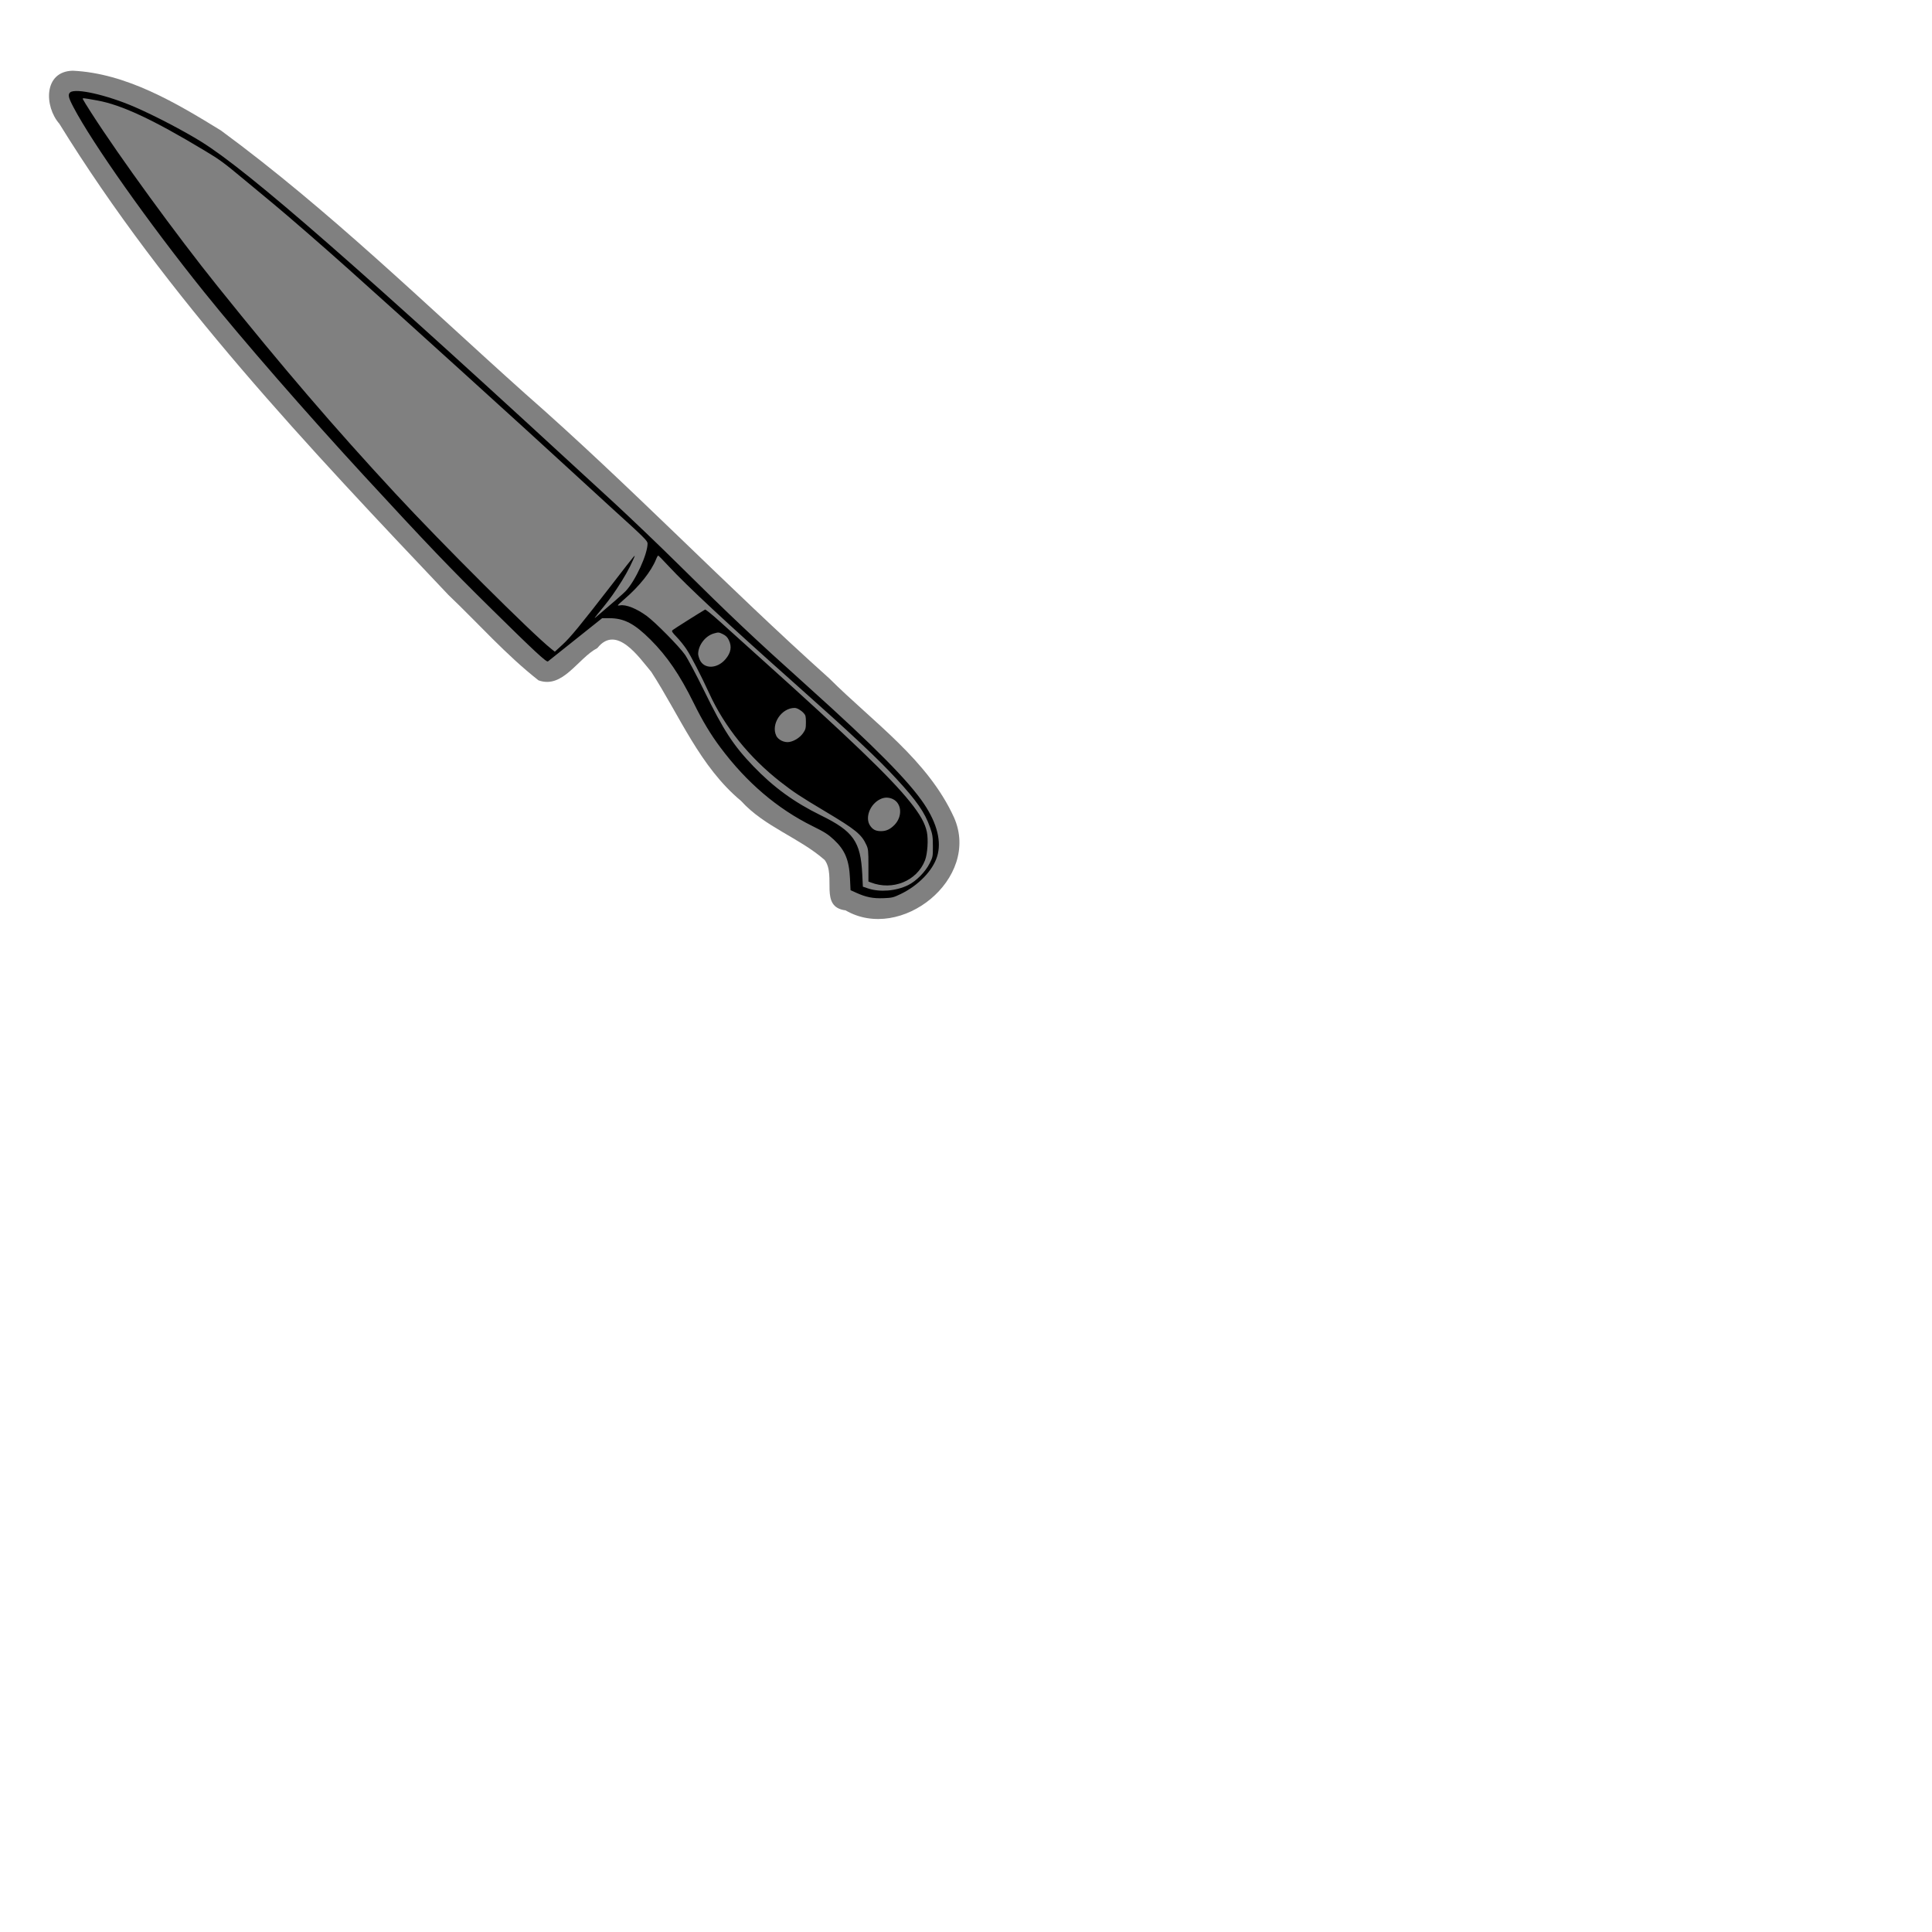
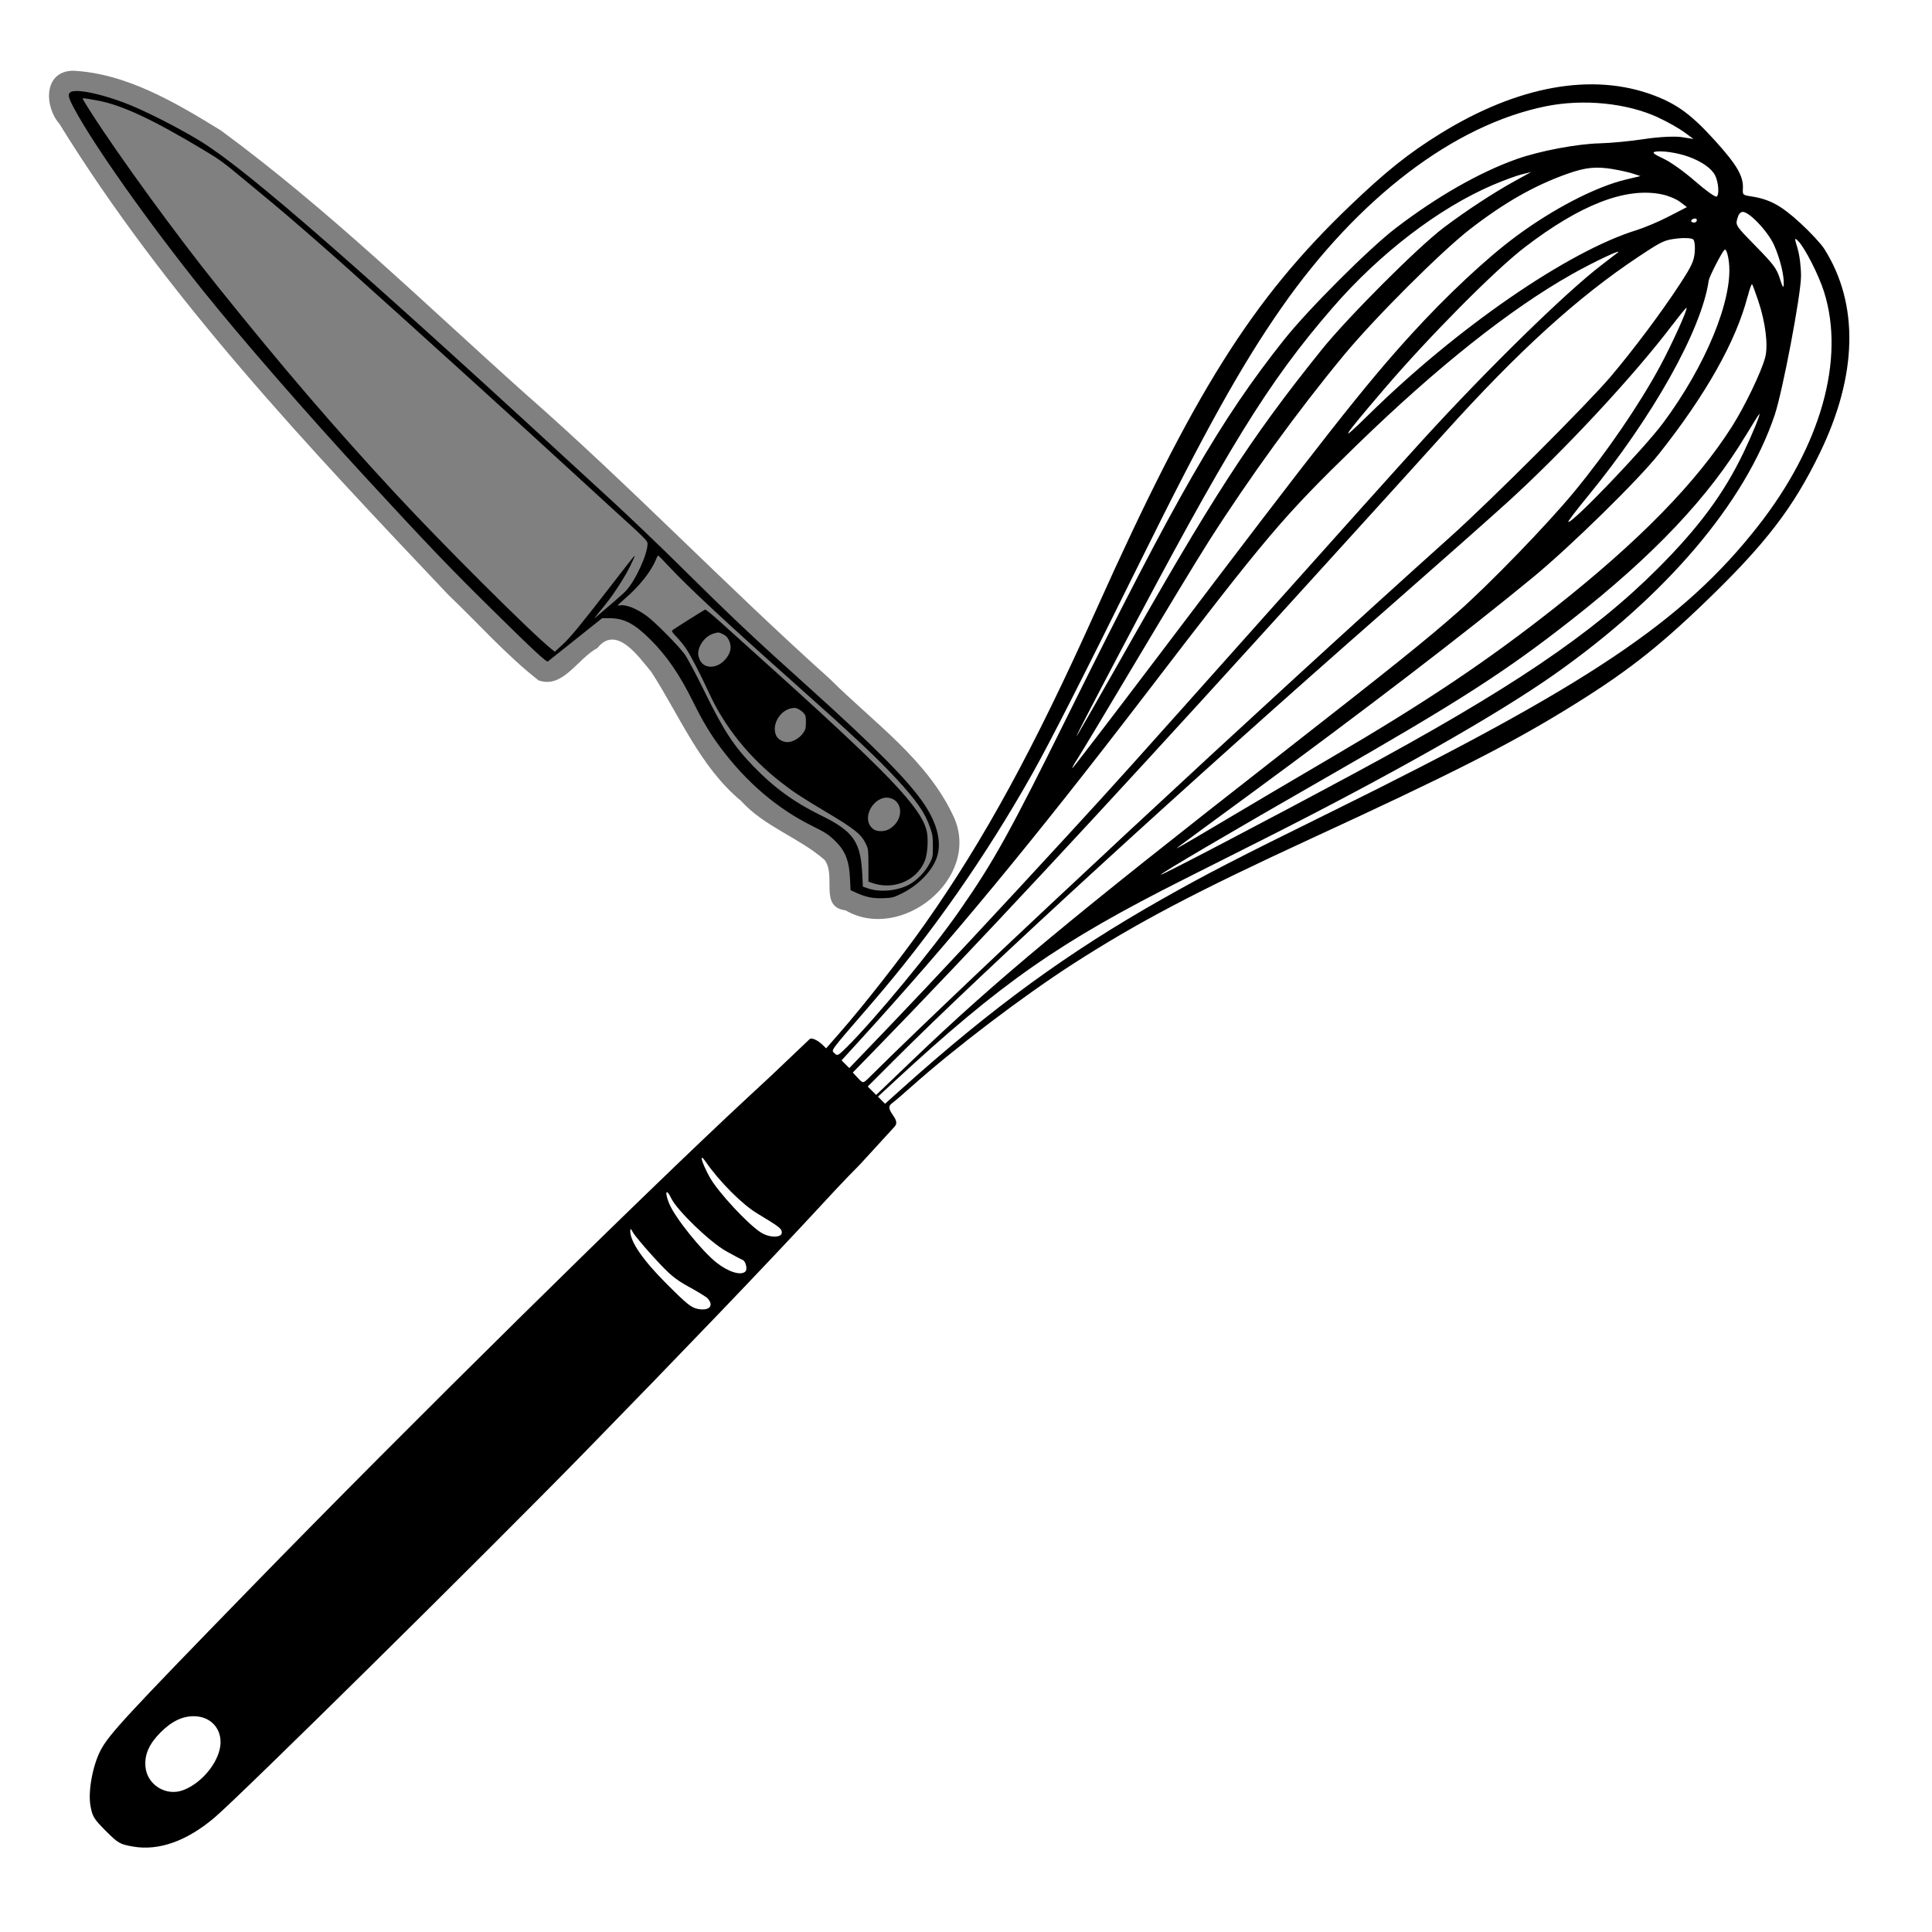
<svg xmlns="http://www.w3.org/2000/svg" width="50mm" height="50mm" viewBox="0 0 50 50" version="1.1" id="svg5" xml:space="preserve">
  <defs id="defs2" />
  <g id="layer1">
    <path id="path977" style="fill:#808080;stroke-width:1" d="m 1.883,1.83 c -0.759,0.017 -0.74,0.924 -0.347,1.373 2.78,4.503 6.444,8.367 10.068,12.193 0.775,0.738 1.489,1.55 2.332,2.211 0.631,0.228 1.014,-0.566 1.524,-0.836 0.495,-0.623 1.077,0.241 1.395,0.617 0.737,1.136 1.253,2.449 2.324,3.34 0.606,0.67 1.506,0.95 2.164,1.529 0.307,0.417 -0.151,1.216 0.54,1.303 1.437,0.836 3.502,-0.825 2.809,-2.399 -0.678,-1.495 -2.096,-2.472 -3.229,-3.603 -2.677,-2.398 -5.165,-4.998 -7.869,-7.368 C 11.007,7.877 8.518,5.435 5.718,3.377 4.559,2.664 3.273,1.896 1.883,1.83 Z" />
    <path style="fill:#000000;stroke-width:1" d="m 1.817,2.39 c 0.141,-0.116 0.955,0.069 1.672,0.38 0.518,0.225 1.26,0.612 1.72,0.898 1.232,0.765 4.05,3.229 10.683,9.344 0.431,0.398 1.154,1.089 1.606,1.536 1.453,1.438 1.984,1.939 3.431,3.24 1.714,1.541 2.599,2.436 2.992,3.027 0.334,0.501 0.45,0.972 0.332,1.35 -0.114,0.368 -0.488,0.753 -0.943,0.972 -0.19,0.092 -0.222,0.099 -0.447,0.108 -0.271,0.01 -0.452,-0.026 -0.702,-0.14 l -0.149,-0.067 -0.014,-0.299 c -0.023,-0.485 -0.128,-0.738 -0.419,-1.01 -0.147,-0.137 -0.238,-0.195 -0.546,-0.347 -0.914,-0.451 -1.71,-1.129 -2.387,-2.035 -0.257,-0.343 -0.465,-0.69 -0.696,-1.159 -0.357,-0.724 -0.686,-1.206 -1.115,-1.634 -0.417,-0.416 -0.684,-0.555 -1.064,-0.555 h -0.188 l -0.686,0.547 c -0.377,0.301 -0.699,0.558 -0.716,0.571 -0.037,0.029 -0.362,-0.273 -1.464,-1.36 C 11.643,14.7 11.052,14.082 9.424,12.315 7.934,10.698 6.273,8.79 5.279,7.553 3.849,5.773 2.394,3.714 1.899,2.77 1.769,2.523 1.752,2.444 1.817,2.39 Z m 0.542,0.525 c 0.734,1.145 2.207,3.169 3.27,4.492 1.698,2.115 3.012,3.647 4.592,5.353 1.206,1.303 3.555,3.644 4.046,4.033 l 0.092,0.073 0.197,-0.181 c 0.212,-0.195 0.448,-0.483 1.276,-1.552 0.674,-0.872 0.629,-0.819 0.553,-0.644 -0.093,0.216 -0.241,0.478 -0.426,0.754 -0.156,0.232 -0.24,0.344 -0.502,0.66 -0.06,0.073 -0.083,0.11 -0.05,0.082 0.427,-0.362 0.726,-0.624 0.788,-0.69 0.251,-0.268 0.564,-0.95 0.564,-1.229 0,-0.069 -0.085,-0.154 -0.93,-0.919 C 15.617,12.954 15.155,12.531 14.802,12.206 13.72,11.208 10.351,8.154 9.026,6.971 8.376,6.389 7.468,5.601 7.075,5.275 6.854,5.092 6.51,4.806 6.309,4.64 5.793,4.21 5.686,4.131 5.298,3.899 3.958,3.092 3.141,2.711 2.511,2.599 c -0.386,-0.069 -0.379,-0.068 -0.365,-0.03 0.007,0.019 0.103,0.175 0.213,0.346 z M 16.046,15.667 c 0.15,-0.029 0.428,0.081 0.69,0.273 0.222,0.162 0.838,0.786 0.99,1.002 0.07,0.1 0.293,0.518 0.495,0.93 0.509,1.038 0.758,1.42 1.279,1.962 0.52,0.541 1.055,0.93 1.743,1.267 0.842,0.412 1.03,0.679 1.072,1.519 l 0.016,0.327 0.133,0.045 c 0.305,0.103 0.726,0.069 1.038,-0.085 0.209,-0.103 0.446,-0.343 0.557,-0.563 0.082,-0.164 0.085,-0.176 0.084,-0.447 -9.85e-4,-0.249 -0.009,-0.302 -0.076,-0.492 -0.135,-0.381 -0.339,-0.675 -0.867,-1.249 -0.49,-0.532 -1.126,-1.129 -2.678,-2.508 -1.687,-1.5 -2.739,-2.479 -3.217,-2.995 -0.139,-0.15 -0.261,-0.274 -0.27,-0.275 -0.009,-8.95e-4 -0.034,0.04 -0.054,0.092 -0.128,0.318 -0.431,0.699 -0.82,1.034 -0.093,0.08 -0.17,0.152 -0.171,0.16 -9.85e-4,0.008 0.025,0.01 0.058,0.003 z m 1.364,0.638 c 0.029,-0.026 0.672,-0.432 0.837,-0.529 0.014,-0.008 0.193,0.138 0.399,0.324 0.205,0.186 0.672,0.607 1.037,0.935 2.311,2.075 3.355,3.078 3.864,3.712 0.265,0.329 0.393,0.558 0.44,0.782 0.041,0.199 0.017,0.567 -0.048,0.736 -0.207,0.535 -0.838,0.792 -1.404,0.572 l -0.06,-0.023 v -0.416 c 0,-0.377 -0.005,-0.427 -0.053,-0.531 C 22.296,21.592 22.147,21.471 21.346,20.993 20.709,20.613 20.531,20.495 20.202,20.238 19.393,19.607 18.751,18.809 18.355,17.944 18.143,17.483 17.882,16.975 17.763,16.797 17.703,16.707 17.59,16.566 17.512,16.486 17.385,16.353 17.375,16.335 17.41,16.305 Z m 0.701,0.772 c 0.11,0.243 0.449,0.235 0.663,-0.015 0.143,-0.167 0.171,-0.326 0.088,-0.497 -0.037,-0.076 -0.078,-0.116 -0.157,-0.155 -0.102,-0.049 -0.113,-0.05 -0.234,-0.015 -0.216,0.063 -0.397,0.298 -0.403,0.523 -9.85e-4,0.033 0.019,0.105 0.043,0.159 z m 1.976,1.961 c 0.053,0.111 0.213,0.188 0.343,0.164 0.133,-0.024 0.277,-0.118 0.356,-0.232 0.062,-0.09 0.071,-0.123 0.071,-0.277 0,-0.154 -0.007,-0.183 -0.06,-0.24 -0.07,-0.075 -0.172,-0.133 -0.234,-0.132 -0.34,0.001 -0.616,0.42 -0.474,0.718 z m 2.431,2.329 c 0.069,0.103 0.146,0.142 0.278,0.143 0.137,4.72e-4 0.239,-0.046 0.35,-0.158 0.215,-0.218 0.195,-0.56 -0.04,-0.672 -0.106,-0.05 -0.215,-0.05 -0.321,4.11e-4 -0.269,0.127 -0.406,0.481 -0.267,0.687 z" id="path921" />
+     <path style="fill:#000000;stroke-width:1" d="m 46.521,6.433 c 0.052,0.168 0.092,0.493 0.089,0.723 -0.006,0.498 -0.478,2.981 -0.681,3.584 -0.765,2.271 -2.804,4.672 -5.697,6.71 -1.507,1.061 -4.259,2.62 -7.557,4.282 -0.372,0.187 -1.286,0.647 -2.03,1.022 -3.23,1.625 -4.724,2.668 -7.503,5.238 l -0.421,0.389 0.092,0.092 0.092,0.092 0.427,-0.383 c 2.358,-2.115 4.302,-3.532 6.734,-4.908 1.155,-0.654 1.892,-1.034 4.385,-2.263 6.644,-3.276 9.106,-4.924 11.044,-7.393 1.63,-2.078 2.263,-4.322 1.71,-6.069 -0.136,-0.431 -0.492,-1.13 -0.664,-1.306 -0.103,-0.105 -0.105,-0.089 -0.019,0.19 z m -3.601,-3.39 c -0.815,-0.378 -1.941,-0.49 -2.917,-0.292 -2.377,0.483 -4.855,2.372 -6.837,5.211 -1.038,1.488 -1.997,3.211 -3.676,6.609 -1.472,2.979 -2.316,4.638 -2.77,5.446 -1.207,2.146 -2.619,4.164 -4.177,5.967 -1.102,1.276 -1.035,1.185 -0.945,1.275 0.074,0.074 0.095,0.063 0.322,-0.164 0.756,-0.757 2.202,-2.508 2.908,-3.521 0.89,-1.278 1.304,-2.024 2.813,-5.071 2.817,-5.687 3.935,-7.628 5.593,-9.714 0.621,-0.781 2.191,-2.351 2.878,-2.878 1.07,-0.821 2.175,-1.452 3.145,-1.796 0.591,-0.209 1.563,-0.393 2.153,-0.406 0.274,-0.006 0.792,-0.056 1.15,-0.111 0.358,-0.055 0.79,-0.077 0.959,-0.05 l 0.308,0.049 -0.243,-0.179 c -0.134,-0.098 -0.433,-0.267 -0.665,-0.374 z m 0.777,1.012 c -0.295,-0.107 -0.716,-0.166 -0.878,-0.124 -0.066,0.017 8.3e-5,0.068 0.227,0.173 0.188,0.087 0.528,0.329 0.821,0.584 0.29,0.252 0.526,0.42 0.56,0.399 0.073,-0.045 0.048,-0.373 -0.041,-0.55 -0.091,-0.179 -0.346,-0.358 -0.689,-0.482 z m 1.394,1.43 c -0.062,0.011 -0.099,0.062 -0.132,0.183 -0.045,0.162 -0.029,0.185 0.482,0.706 0.459,0.468 0.54,0.577 0.621,0.835 0.068,0.217 0.095,0.26 0.101,0.159 0.014,-0.232 -0.094,-0.674 -0.25,-1.024 -0.162,-0.362 -0.664,-0.887 -0.822,-0.859 z m -1.313,0.208 c -0.023,0.023 -0.008,0.052 0.033,0.064 0.041,0.012 0.086,-0.005 0.099,-0.038 0.027,-0.07 -0.069,-0.088 -0.132,-0.026 z m -0.769,-0.663 c -0.929,-0.193 -2.108,0.263 -3.556,1.375 -0.773,0.594 -2.483,2.319 -3.637,3.67 -1.106,1.294 -1.198,1.447 -0.401,0.663 2.294,-2.258 5.161,-4.234 6.939,-4.782 0.203,-0.063 0.58,-0.222 0.836,-0.355 l 0.467,-0.241 -0.177,-0.135 c -0.097,-0.074 -0.309,-0.162 -0.471,-0.195 z m 1.617,1.439 c -0.076,0.077 -0.389,0.689 -0.404,0.789 -0.182,1.277 -1.45,3.539 -3.135,5.591 -0.287,0.349 -0.512,0.645 -0.5,0.656 0.074,0.074 1.949,-1.881 2.452,-2.556 1.104,-1.482 1.809,-3.194 1.707,-4.147 -0.024,-0.225 -0.078,-0.377 -0.12,-0.335 z m 0.6,1.21 c -0.299,1.153 -1.079,2.537 -2.288,4.062 -0.546,0.689 -2.295,2.402 -3.27,3.205 -1.746,1.437 -4.355,3.435 -7.385,5.657 -2.1,1.54 -1.895,1.386 -1.728,1.298 0.076,-0.04 0.64,-0.371 1.253,-0.736 0.613,-0.365 1.786,-1.057 2.607,-1.538 2.494,-1.461 4.075,-2.521 5.83,-3.906 2.177,-1.719 3.658,-3.234 4.579,-4.684 0.334,-0.526 0.758,-1.408 0.859,-1.787 0.082,-0.309 0.008,-0.912 -0.181,-1.469 -0.074,-0.218 -0.145,-0.41 -0.158,-0.427 -0.013,-0.017 -0.065,0.129 -0.116,0.325 z m -3.486,-3.303 c -0.44,-0.072 -0.71,-0.044 -1.178,0.122 -0.85,0.302 -1.62,0.739 -2.516,1.431 -0.735,0.568 -2.47,2.3 -3.26,3.255 -1.199,1.449 -2.449,3.171 -3.502,4.823 -0.287,0.451 -1.135,1.85 -1.885,3.11 -0.75,1.26 -1.433,2.398 -1.519,2.529 -0.086,0.131 -0.142,0.236 -0.126,0.233 0.016,-0.003 0.987,-1.27 2.157,-2.815 4.361,-5.76 5.426,-7.114 6.643,-8.445 0.903,-0.988 1.916,-1.935 2.671,-2.495 0.964,-0.717 2.072,-1.291 2.852,-1.477 l 0.378,-0.09 -0.188,-0.062 c -0.104,-0.034 -0.34,-0.087 -0.526,-0.118 z m 1.665,1.797 c -0.333,0.039 -0.387,0.064 -0.992,0.465 -1.576,1.045 -3.116,2.444 -5.04,4.58 -0.47,0.522 -1.321,1.461 -1.89,2.087 -0.57,0.626 -1.877,2.066 -2.905,3.199 -3.981,4.389 -7.512,8.179 -9.988,10.72 l -0.52,0.533 0.133,0.143 c 0.132,0.142 0.134,0.142 0.295,-0.018 2.616,-2.596 10.166,-9.62 15.046,-13.997 1.041,-0.934 3.551,-3.443 4.14,-4.138 0.591,-0.698 1.312,-1.661 1.782,-2.38 0.313,-0.479 0.369,-0.599 0.393,-0.831 0.015,-0.149 -0.002,-0.301 -0.037,-0.338 -0.036,-0.037 -0.224,-0.048 -0.417,-0.026 z m -0.124,2.235 c -0.971,1.288 -2.806,3.262 -4.267,4.589 -0.453,0.412 -1.877,1.672 -3.165,2.801 -5.137,4.503 -10.325,9.254 -12.71,11.639 l -0.682,0.682 0.109,0.109 0.109,0.109 0.957,-0.916 c 2.138,-2.048 4.053,-3.639 9.485,-7.881 2.956,-2.308 3.782,-2.971 4.617,-3.706 0.803,-0.706 2.308,-2.26 3.003,-3.103 0.837,-1.014 1.679,-2.244 2.218,-3.239 0.307,-0.567 0.726,-1.491 0.693,-1.526 -0.01,-0.01 -0.174,0.189 -0.365,0.443 z m -2.594,-1.315 c -1.613,0.91 -3.503,2.412 -5.596,4.447 -1.903,1.851 -2.263,2.277 -5.423,6.401 -2.909,3.798 -5.074,6.417 -7.502,9.078 l -0.386,0.423 0.1,0.1 0.1,0.1 1.012,-1.055 c 1.097,-1.144 2.943,-3.122 4.695,-5.031 1.298,-1.414 1.361,-1.484 5.187,-5.773 1.619,-1.815 3.401,-3.8 3.959,-4.412 1.674,-1.833 3.683,-3.798 4.606,-4.505 0.158,-0.121 0.347,-0.266 0.418,-0.322 0.175,-0.136 -0.606,0.231 -1.17,0.549 z m -2.039,-2.312 c -1.406,0.6 -2.937,1.771 -4.16,3.182 -1.675,1.933 -2.697,3.592 -5.577,9.057 -0.592,1.123 -1.067,2.041 -1.055,2.039 0.012,-0.002 0.479,-0.814 1.038,-1.803 2.474,-4.381 3.45,-5.889 5.303,-8.196 0.677,-0.843 2.496,-2.663 3.166,-3.169 0.586,-0.442 1.293,-0.905 1.844,-1.208 l 0.418,-0.23 -0.241,0.059 c -0.133,0.032 -0.464,0.154 -0.737,0.27 z m 6.528,6.495 c -0.95,1.586 -2.375,3.093 -4.501,4.761 -1.718,1.348 -2.899,2.107 -6.367,4.093 -2.408,1.379 -4.26,2.467 -4.266,2.506 -0.006,0.037 2.728,-1.394 4.992,-2.613 4.04,-2.175 6.178,-3.618 7.87,-5.311 1.062,-1.063 1.707,-1.934 2.219,-3 0.221,-0.46 0.444,-1.004 0.409,-0.998 -0.011,0.002 -0.171,0.255 -0.354,0.562 z M 22.252,30.14 c -0.411,0.412 -0.811,0.847 -1.144,1.207 -1.269,1.373 -3.479,3.678 -5.998,6.257 -2.507,2.567 -8.856,8.835 -9.549,9.427 -0.718,0.613 -1.45,0.875 -2.118,0.758 -0.341,-0.06 -0.387,-0.086 -0.706,-0.406 -0.307,-0.307 -0.347,-0.373 -0.396,-0.651 -0.066,-0.371 0.058,-1.045 0.263,-1.435 0.216,-0.411 0.651,-0.881 3.905,-4.224 C 10.505,36.967 16.615,30.939 19.366,28.388 l 0.583,-0.541 1.007,-0.957 c 0.044,-0.044 0.21,0.031 0.33,0.149 l 0.094,0.092 0.335,-0.382 c 0.628,-0.715 1.611,-1.97 2.224,-2.84 1.534,-2.177 2.823,-4.543 4.437,-8.141 2.528,-5.633 4.025,-8.016 6.566,-10.447 0.928,-0.888 1.507,-1.35 2.326,-1.858 2.012,-1.247 3.955,-1.595 5.541,-0.992 0.605,0.23 0.975,0.505 1.582,1.176 0.561,0.62 0.731,0.913 0.715,1.232 -0.008,0.166 -0.005,0.169 0.219,0.204 0.475,0.074 0.773,0.236 1.264,0.687 0.261,0.239 0.541,0.541 0.623,0.671 l 3e-6,8e-6 c 0.904,1.428 0.863,3.268 -0.118,5.289 -0.685,1.411 -1.397,2.339 -2.932,3.82 -1.288,1.243 -2.126,1.891 -3.652,2.825 -1.505,0.921 -3.001,1.678 -6.565,3.321 -2.994,1.381 -4.509,2.178 -6.172,3.248 -1.293,0.832 -3.065,2.178 -4.193,3.185 -0.202,0.18 -0.418,0.366 -0.482,0.413 -0.102,0.077 -0.122,0.126 0.012,0.32 0.063,0.092 0.131,0.201 0.044,0.293 z m -2.658,1.262 c -0.39,-0.235 -0.978,-0.825 -1.329,-1.334 -0.182,-0.263 -0.115,0.002 0.098,0.391 0.211,0.385 1.016,1.251 1.344,1.447 0.225,0.134 0.53,0.129 0.526,-0.01 -0.003,-0.102 -0.056,-0.142 -0.639,-0.494 z m -0.8,0.979 c -0.415,-0.23 -1.272,-1.055 -1.423,-1.37 -0.134,-0.28 -0.176,-0.156 -0.049,0.146 0.154,0.366 0.846,1.226 1.227,1.524 0.307,0.24 0.629,0.338 0.742,0.225 0.059,-0.059 0.008,-0.27 -0.073,-0.3 -0.033,-0.012 -0.224,-0.113 -0.425,-0.225 z m -0.962,0.924 c -0.361,-0.198 -0.5,-0.314 -0.907,-0.76 -0.264,-0.289 -0.51,-0.584 -0.547,-0.655 -0.05,-0.096 -0.067,-0.104 -0.067,-0.031 -2.67e-4,0.277 0.327,0.753 0.94,1.366 0.537,0.537 0.644,0.622 0.825,0.653 0.287,0.049 0.405,-0.088 0.238,-0.276 -0.031,-0.035 -0.248,-0.169 -0.482,-0.297 z M 5.041,44.416 c -0.307,-0.009 -0.592,0.125 -0.881,0.414 -0.302,0.302 -0.424,0.578 -0.395,0.896 0.042,0.464 0.529,0.768 0.97,0.605 0.428,-0.158 0.835,-0.605 0.946,-1.039 0.12,-0.468 -0.169,-0.862 -0.64,-0.876 z" id="path306" />
  </g>
</svg>
